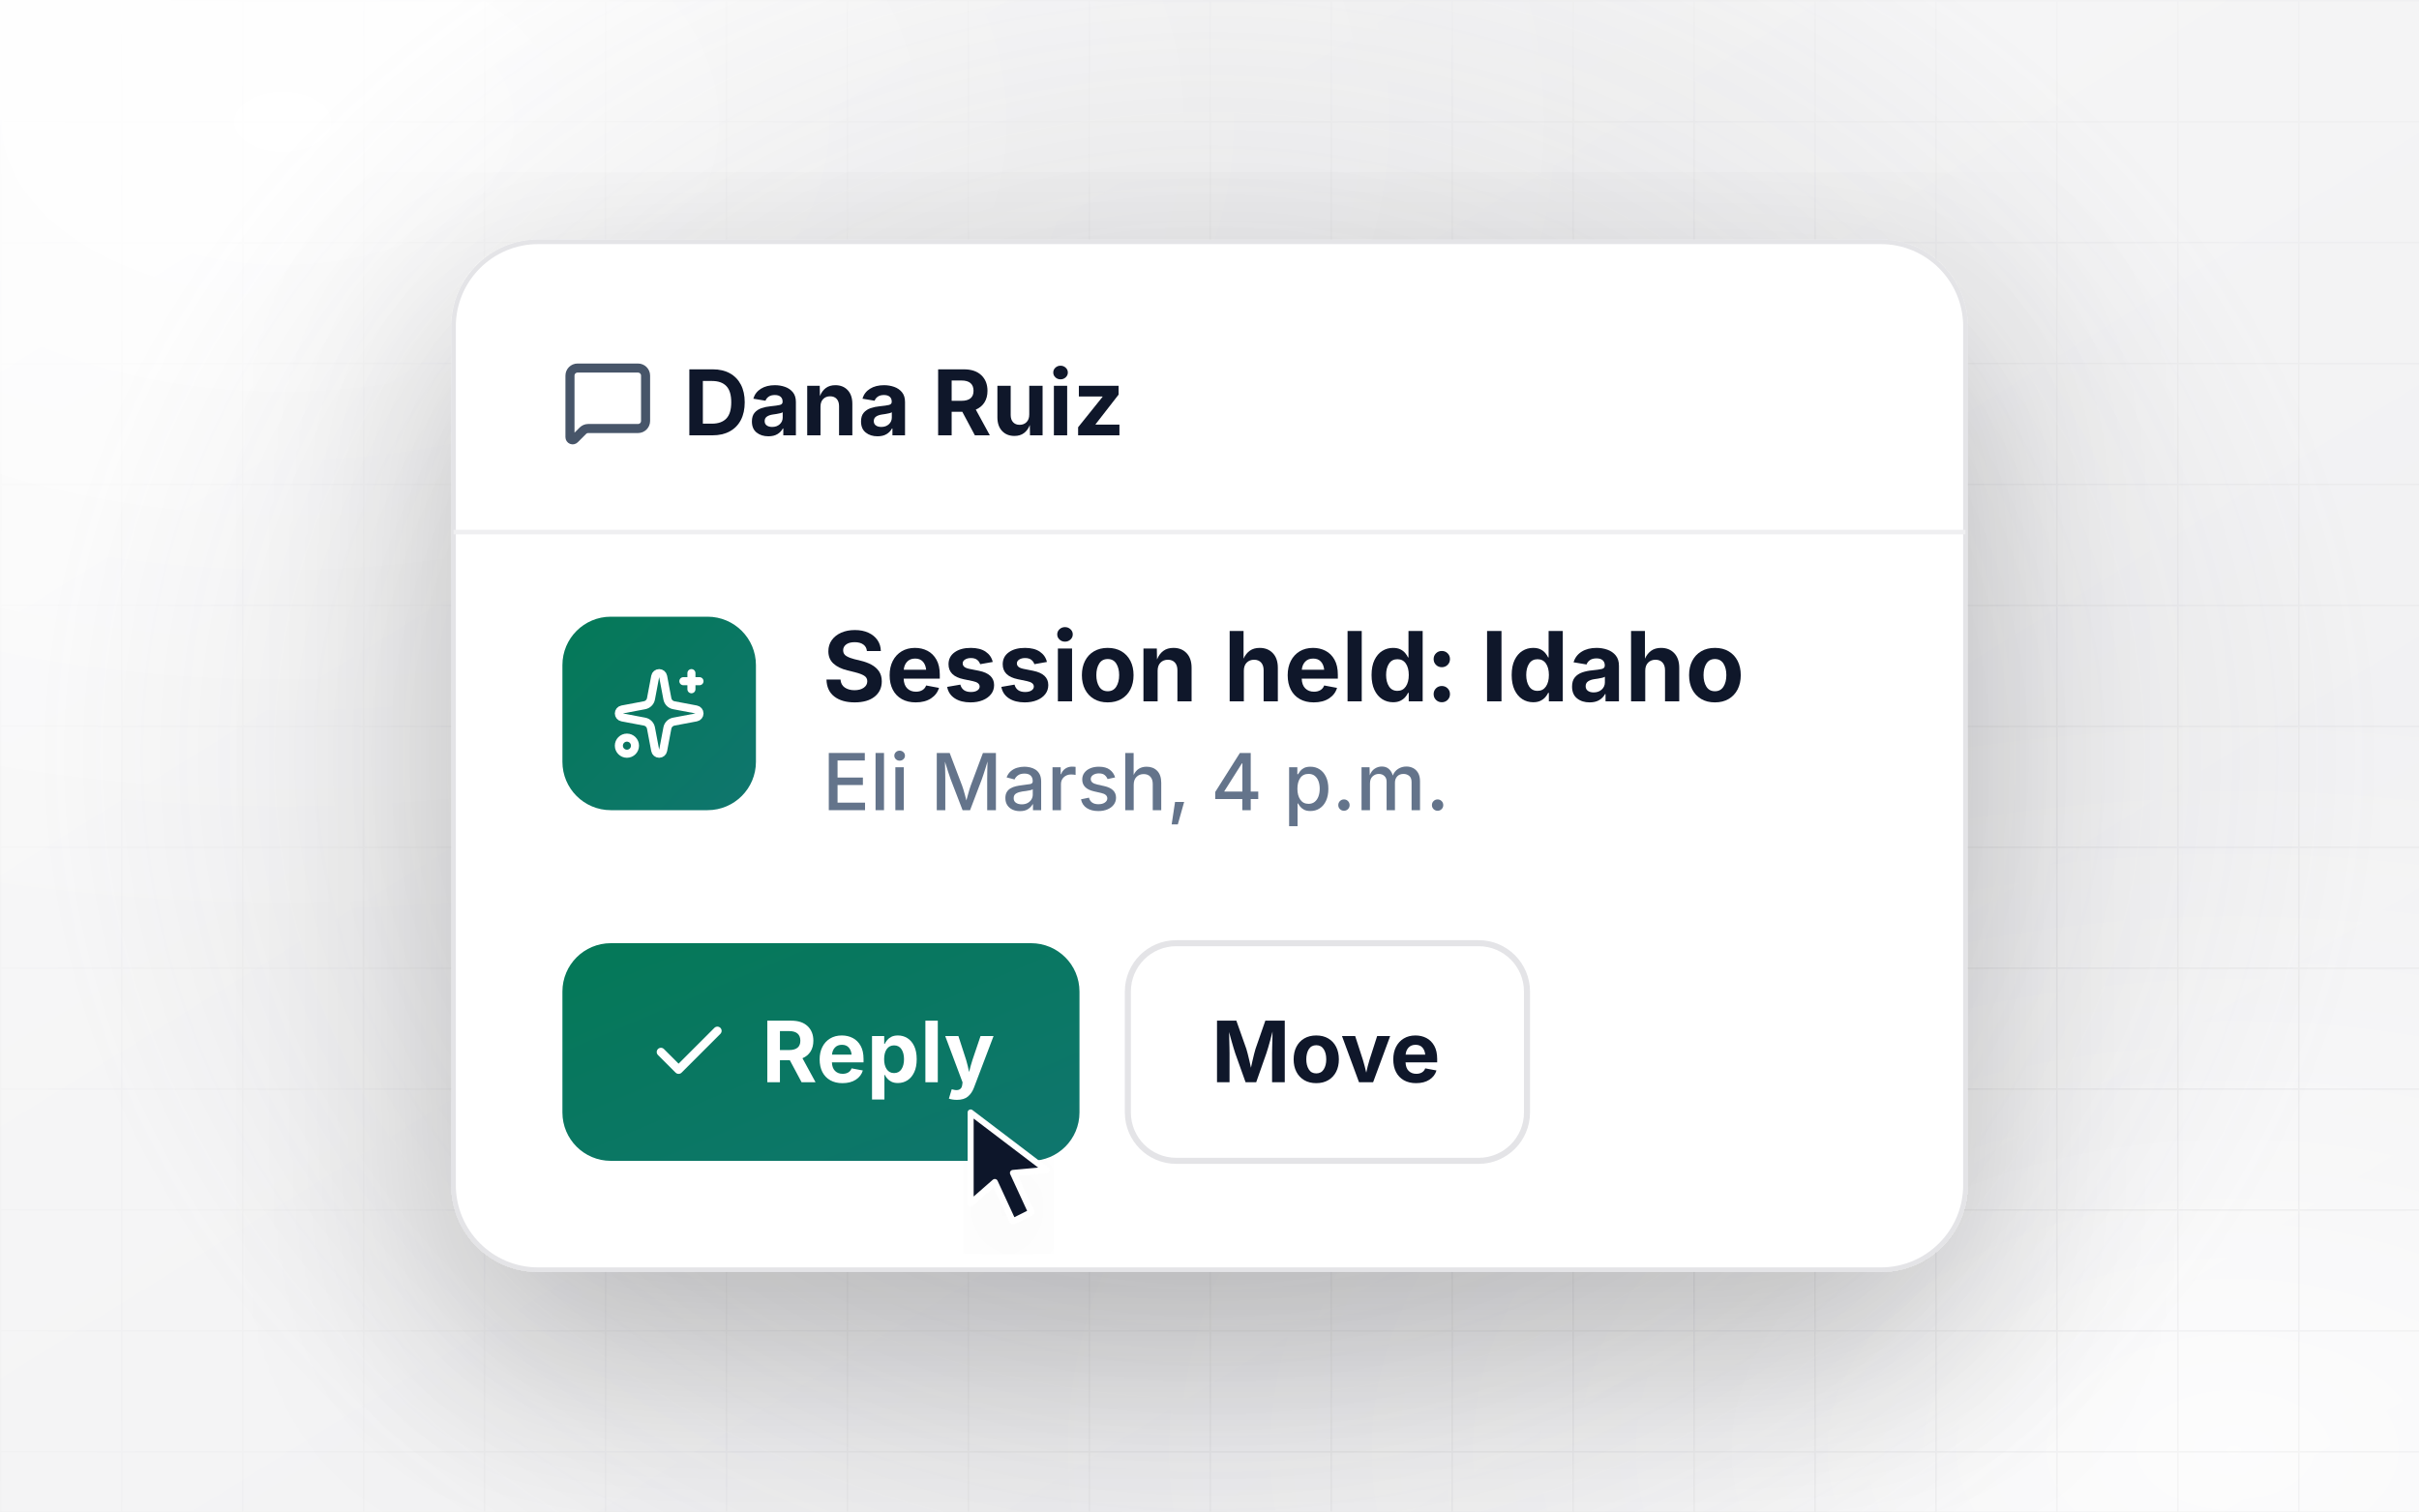
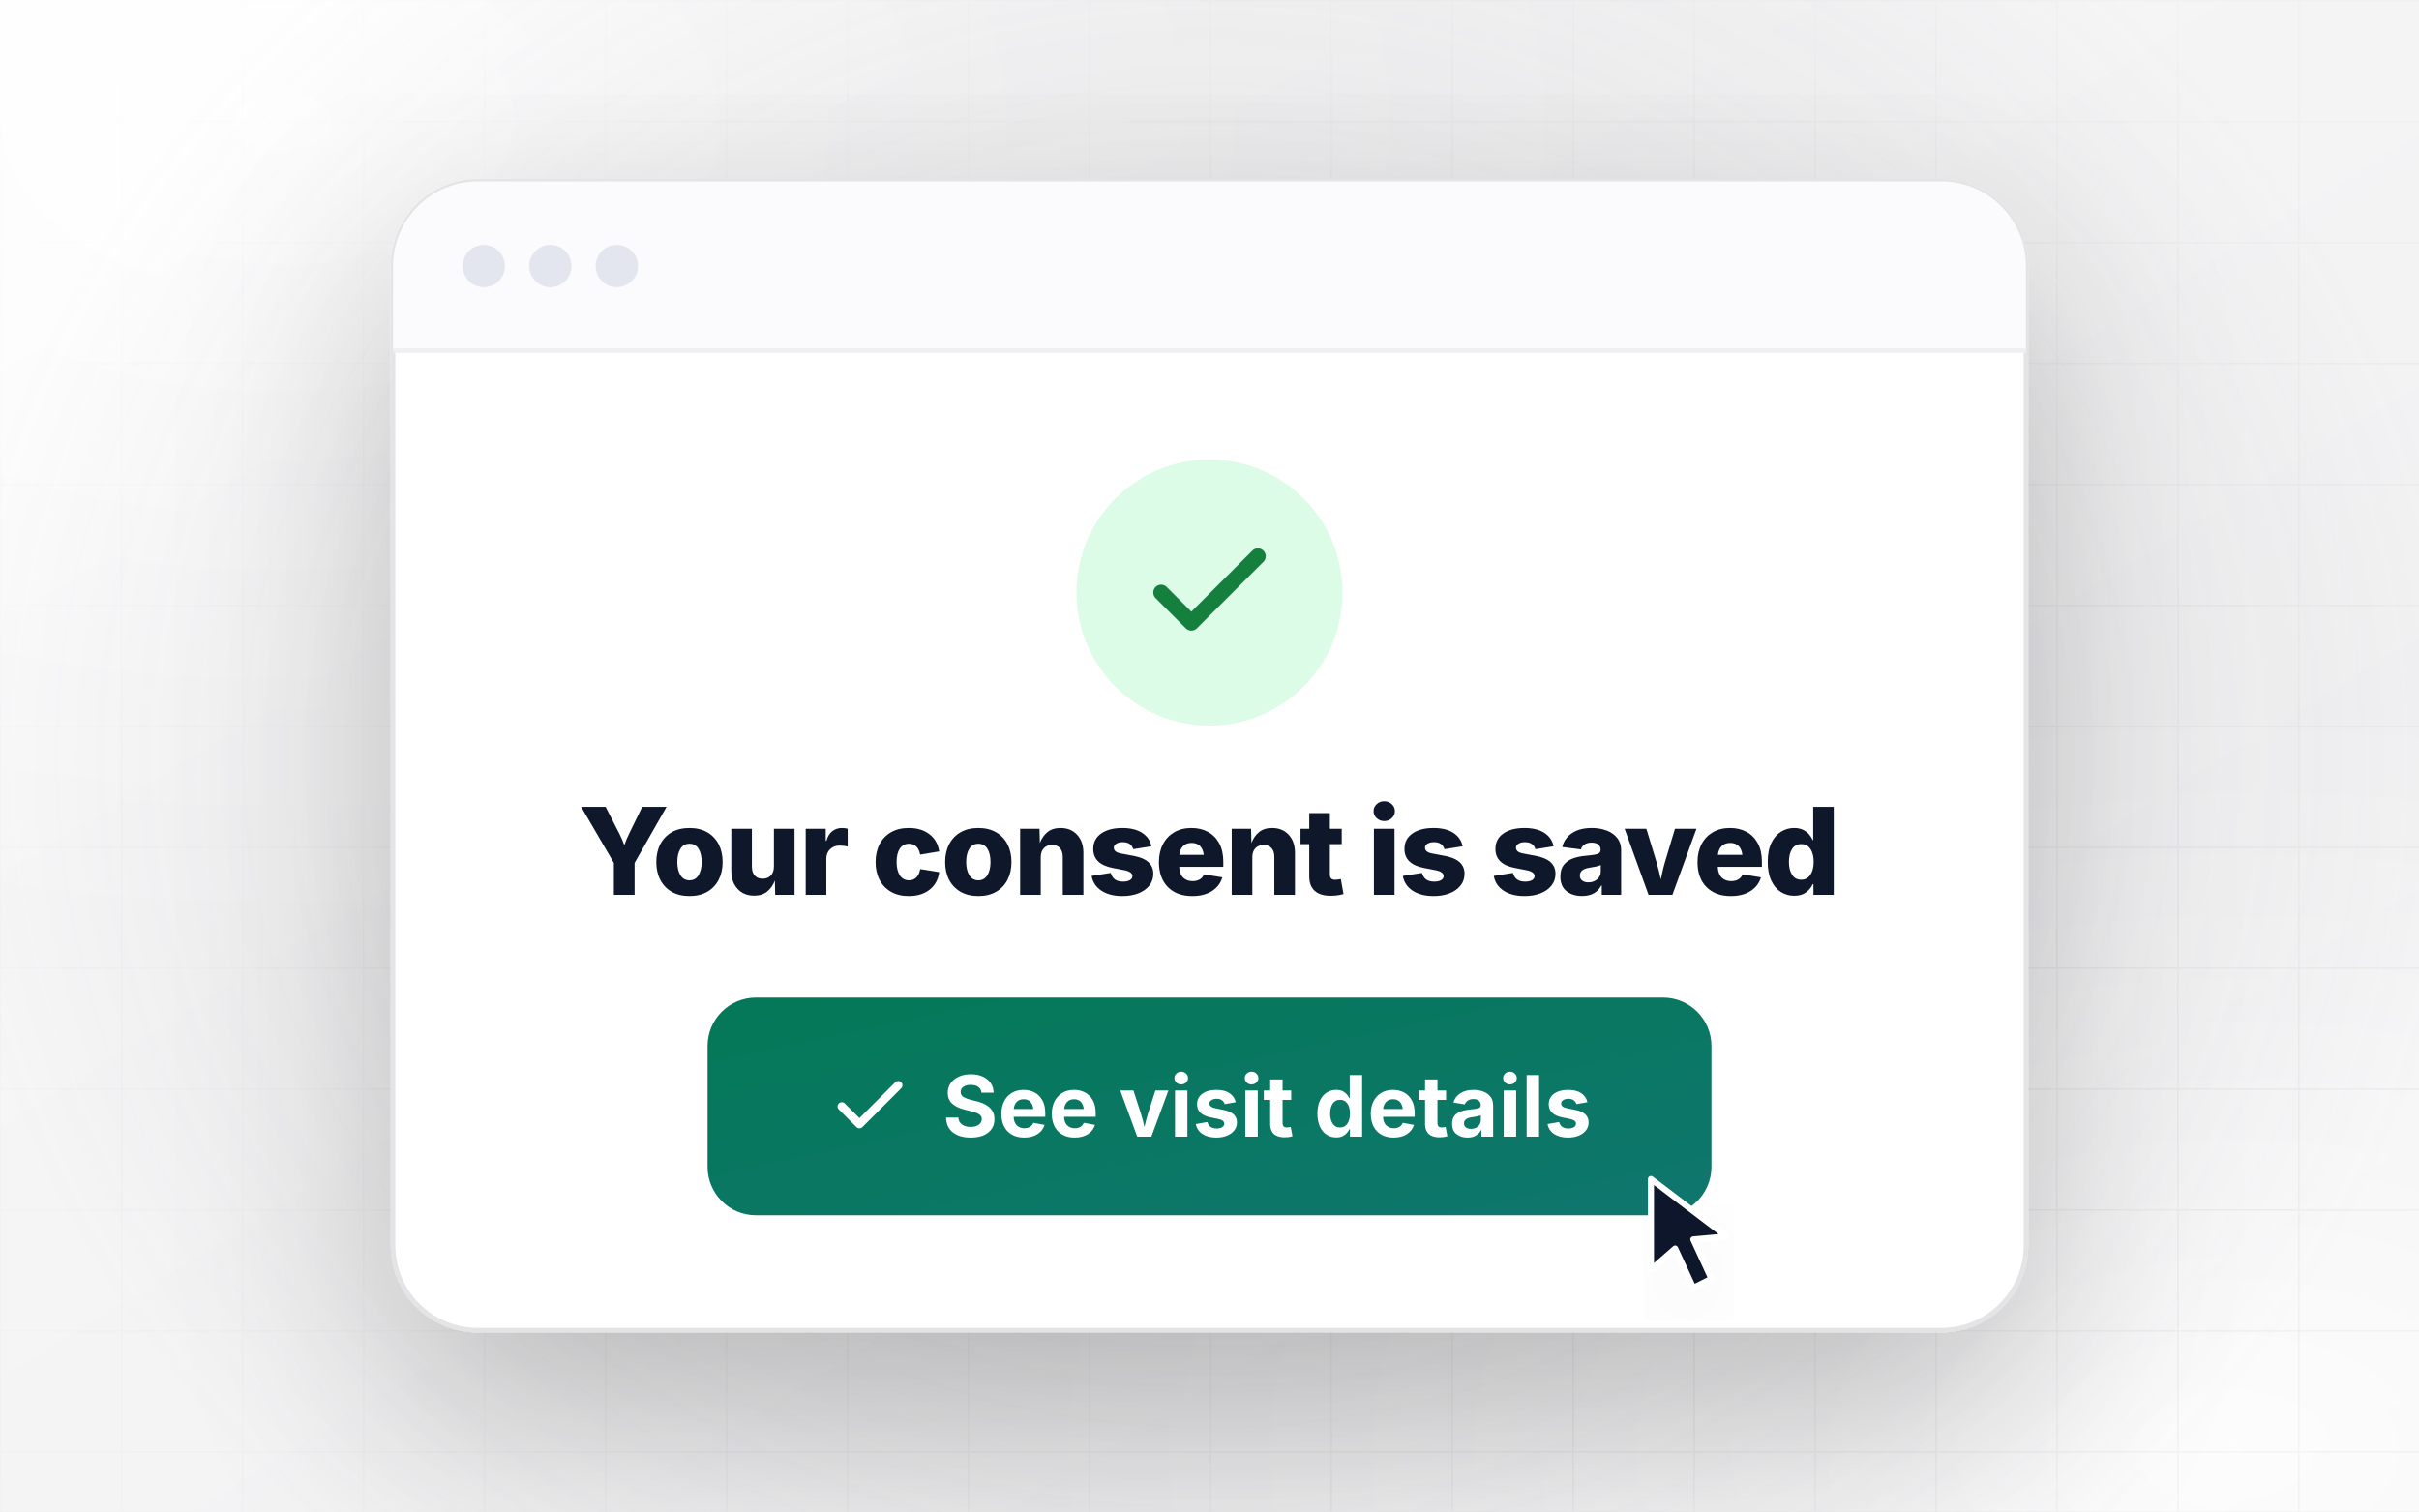
<svg xmlns="http://www.w3.org/2000/svg" xmlns:xlink="http://www.w3.org/1999/xlink" viewBox="0 0 800 500" width="800" height="500" role="img">
  <defs>
    <linearGradient id="bg" x1="0" y1="0" x2="1" y2="1">
      <stop offset="0" stop-color="#FAFAFA" />
      <stop offset="1" stop-color="#EEEEF0" />
    </linearGradient>
    <radialGradient id="glowA" cx="0.12" cy="0.08" r="0.55">
      <stop offset="0" stop-color="#FFFFFF" stop-opacity="0.95" />
      <stop offset="1" stop-color="#FFFFFF" stop-opacity="0" />
    </radialGradient>
    <radialGradient id="glowB" cx="0.92" cy="0.96" r="0.5">
      <stop offset="0" stop-color="#FFFFFF" stop-opacity="0.85" />
      <stop offset="1" stop-color="#FFFFFF" stop-opacity="0" />
    </radialGradient>
    <linearGradient id="gAcc" x1="0" y1="0" x2="1" y2="1">
      <stop offset="0" stop-color="#047857" />
      <stop offset="1" stop-color="#0F766E" />
    </linearGradient>
    <linearGradient id="gStroke" x1="0" y1="0" x2="1" y2="0">
      <stop offset="0" stop-color="#6EE7B7" />
      <stop offset="1" stop-color="#5EEAD4" />
    </linearGradient>
    <pattern id="grid" width="40" height="40" patternUnits="userSpaceOnUse">
      <path d="M40 0H0V40" fill="none" stroke="#52525B" stroke-opacity="0.07" stroke-width="1" />
    </pattern>
    <radialGradient id="fade" cx="0.5" cy="0.45" r="0.65">
      <stop offset="0" stop-color="#fff" stop-opacity="1" />
      <stop offset="1" stop-color="#fff" stop-opacity="0" />
    </radialGradient>
    <mask id="gridMask">
      <rect width="1200" height="800" fill="url(#fade)" />
    </mask>
    <filter id="e1" x="-10%" y="-10%" width="120%" height="140%">
      <feDropShadow dx="0" dy="1" stdDeviation="1.2" flood-color="#0F172A" flood-opacity="0.07" />
      <feDropShadow dx="0" dy="12" stdDeviation="18" flood-color="#18181B" flood-opacity="0.08" />
    </filter>
    <filter id="e2" x="-15%" y="-15%" width="130%" height="160%">
      <feDropShadow dx="0" dy="2" stdDeviation="3" flood-color="#0F172A" flood-opacity="0.10" />
      <feDropShadow dx="0" dy="28" stdDeviation="34" flood-color="#18181B" flood-opacity="0.20" />
    </filter>
    <radialGradient id="spot" cx="0.5" cy="0.5" r="0.5">
      <stop offset="0" stop-color="#71717A" stop-opacity="0.24" />
      <stop offset="1" stop-color="#71717A" stop-opacity="0" />
    </radialGradient>
-     <path id="g700_D" d="M659 0H135V1490H664Q888 1490 1049.5 1400.5Q1211 1311 1298.0 1144.5Q1385 978 1385 746Q1385 513 1298.0 346.0Q1211 179 1048.0 89.5Q885 0 659 0ZM440 263H644Q859 263 970.0 379.0Q1081 495 1081 746Q1081 996 970.5 1111.5Q860 1227 646 1227H440Z" />
-     <path id="g700_a" d="M440 -22Q280 -22 174.0 62.5Q68 147 68 313Q68 438 128.0 509.0Q188 580 284.0 613.0Q380 646 490 656Q634 670 697.5 685.5Q761 701 761 756V761Q761 832 715.5 871.0Q670 910 586 910Q499 910 446.0 872.5Q393 835 375 781L100 827Q143 972 271.5 1052.0Q400 1132 587 1132Q707 1132 815.5 1094.0Q924 1056 992.5 972.5Q1061 889 1061 753V0H777V155H767Q726 77 645.0 27.5Q564 -22 440 -22ZM525 189Q630 189 696.5 250.0Q763 311 763 400V521Q745 508 704.5 498.5Q664 489 619.0 481.5Q574 474 541 470Q458 458 407.0 423.0Q356 388 356 321Q356 256 403.5 222.5Q451 189 525 189Z" />
-     <path id="g700_n" d="M428 647V0H128V1118H411L415 887Q462 1004 548.0 1068.0Q634 1132 763 1132Q937 1132 1042.0 1020.0Q1147 908 1147 711V0H847V659Q847 763 793.5 822.0Q740 881 645 881Q549 881 488.5 819.5Q428 758 428 647Z" />
-     <path id="g700_R" d="M135 0V1490H716Q970 1490 1109.5 1357.5Q1249 1225 1249 1005Q1249 852 1181.0 743.5Q1113 635 985 581L1302 0H964L680 532H440V0ZM440 779H660Q934 779 934 1005Q934 1118 866.5 1178.0Q799 1238 659 1238H440Z" />
-     <path id="g700_u" d="M513 -14Q339 -14 233.5 98.0Q128 210 128 407V1118H428V459Q428 355 482.0 296.0Q536 237 630 237Q726 237 786.5 298.5Q847 360 847 471V1118H1148V0H864L860 232Q813 113 726.5 49.5Q640 -14 513 -14Z" />
-     <path id="g700_i" d="M128 0V1118H428V0ZM278 1264Q210 1264 162.0 1309.0Q114 1354 114 1418Q114 1482 162.0 1527.0Q210 1572 278 1572Q346 1572 394.5 1527.0Q443 1482 443 1418Q443 1354 394.5 1309.0Q346 1264 278 1264Z" />
-     <path id="g700_z" d="M120 0V182L671 868V876H137V1118H1034V919L514 250V242H1053V0Z" />
+     <path id="g800_Y" d="M601 0V540L47 1490H461L695 1033Q742 942 778 841Q813 942 858 1033L1081 1490H1493L952 540V0Z" />
+     <path id="g800_o" d="M634 -21Q459 -21 333.0 51.5Q207 124 139.5 253.5Q72 383 72 555Q72 727 139.5 857.0Q207 987 333.0 1059.5Q459 1132 634 1132Q809 1132 934.5 1059.5Q1060 987 1127.5 857.0Q1195 727 1195 555Q1195 383 1127.5 253.5Q1060 124 934.5 51.5Q809 -21 634 -21ZM634 246Q734 246 787.0 331.5Q840 417 840 557Q840 697 787.0 781.0Q734 865 634 865Q534 865 481.0 781.0Q428 697 428 557Q428 417 481.0 331.5Q534 246 634 246Z" />
+     <path id="g800_u" d="M503 -14Q327 -14 221.0 101.0Q115 216 115 406V1118H464V474Q464 380 512.5 326.5Q561 273 646 273Q732 273 784.5 327.5Q837 382 837 480V1118H1186V0H858L853 242Q808 125 723.0 55.5Q638 -14 503 -14Z" />
+     <path id="g800_r" d="M115 0V1118H454V914H466Q496 1024 565.5 1078.0Q635 1132 727 1132Q778 1132 826 1120V816Q801 825 760.5 829.5Q720 834 688 834Q591 834 527.5 772.0Q464 710 464 610V0Z" />
+     <path id="g800_c" d="M634 -21Q459 -21 333.0 51.5Q207 124 139.5 253.5Q72 383 72 555Q72 727 139.5 857.0Q207 987 333.0 1059.5Q459 1132 634 1132Q848 1132 985.5 1025.0Q1123 918 1149 735L827 681Q810 769 762.5 817.0Q715 865 638 865Q538 865 483.0 783.5Q428 702 428 557Q428 413 483.0 329.5Q538 246 638 246Q715 246 763.5 296.0Q812 346 828 436L1150 384Q1124 196 987.0 87.5Q850 -21 634 -21Z" />
+     <path id="g800_n" d="M464 638V0H115V1118H443L449 877Q493 993 578.0 1062.5Q663 1132 799 1132Q974 1132 1080.0 1017.0Q1186 902 1186 712V0H837V644Q837 738 789.0 791.5Q741 845 655 845Q570 845 517.0 790.5Q464 736 464 638Z" />
+     <path id="g800_s" d="M586 -21Q371 -21 232.5 69.5Q94 160 65 320L389 371Q410 298 460.0 261.0Q510 224 599 224Q672 224 714.0 249.5Q756 275 756 317Q756 390 619 417L424 455Q93 518 93 777Q93 944 226.5 1038.0Q360 1132 585 1132Q795 1132 922.0 1049.0Q1049 966 1078 822L770 773Q736 892 591 892Q528 892 484.5 866.5Q441 841 441 798Q441 764 468.0 738.5Q495 713 567 699L781 659Q1110 597 1110 357Q1110 242 1042.5 157.0Q975 72 857.0 25.5Q739 -21 586 -21Z" />
+     <path id="g800_e" d="M636 -21Q373 -21 222.5 132.5Q72 286 72 555Q72 727 139.5 857.0Q207 987 331.0 1059.5Q455 1132 623 1132Q780 1132 901.5 1066.5Q1023 1001 1092.5 873.5Q1162 746 1162 562V474H415Q420 353 481.5 292.5Q543 232 642 232Q712 232 763.0 261.5Q814 291 835 347L1146 296Q1104 151 971.5 65.0Q839 -21 636 -21ZM417 677H831Q821 772 769.0 825.5Q717 879 626 879Q534 879 480.5 824.5Q427 770 417 677Z" />
+     <path id="g800_t" d="M718 1118V859H517V342Q517 255 606 255Q624 255 656.5 259.5Q689 264 703 267L748 13Q689 -4 634.0 -10.0Q579 -16 530 -16Q352 -16 260.0 67.5Q168 151 168 311V859H20V1118H168V1384H517V1118Z" />
+     <path id="g800_i" d="M115 0V1118H464V0ZM289 1249Q215 1249 162.0 1298.0Q109 1347 109 1417Q109 1487 162.0 1536.0Q215 1585 289 1585Q364 1585 417.0 1536.0Q470 1487 470 1417Q470 1347 417.0 1298.0Q364 1249 289 1249Z" />
+     <path id="g800_a" d="M428 -20Q267 -20 163.5 62.0Q60 144 60 310Q60 434 117.0 507.0Q174 580 268.5 615.0Q363 650 476 660Q618 672 679.5 689.5Q741 707 741 759V763Q741 821 700.5 852.5Q660 884 589 884Q516 884 469.0 853.0Q422 822 408 769L92 810Q125 953 253.5 1042.5Q382 1132 592 1132Q731 1132 843.5 1089.0Q956 1046 1022.5 962.5Q1089 879 1089 759V0H761V157H752Q659 -20 428 -20ZM534 211Q622 211 683.0 263.0Q744 315 744 398V505Q714 489 657.0 478.0Q600 467 551 459Q390 435 390 326Q390 270 430.5 240.5Q471 211 534 211Z" />
+     <path id="g800_v" d="M427 0 22 1118H390L557 571Q580 496 598.5 419.0Q617 342 635 261Q651 342 669.0 418.5Q687 495 710 571L874 1118H1238L831 0Z" />
+     <path id="g800_d" d="M520 -16Q396 -16 294.0 48.5Q192 113 132.0 240.5Q72 368 72 558Q72 754 134.5 881.0Q197 1008 298.5 1070.0Q400 1132 517 1132Q606 1132 669.0 1101.5Q732 1071 772.5 1023.5Q813 976 834 926H842V1490H1190V0H846V181H834Q801 105 724.5 44.5Q648 -16 520 -16ZM639 256Q738 256 794.0 338.5Q850 421 850 558Q850 697 794.5 778.0Q739 859 639 859Q538 859 484.5 776.5Q431 694 431 558Q431 422 484.5 339.0Q538 256 639 256Z" />
    <path id="g700_S" d="M681 -22Q412 -22 251.5 101.5Q91 225 85 462H382Q390 349 472.5 292.5Q555 236 678 236Q800 236 874.5 288.5Q949 341 949 426Q949 503 881.5 544.0Q814 585 692 615L528 656Q339 702 232.0 800.5Q125 899 125 1061Q125 1196 197.5 1297.0Q270 1398 396.5 1454.0Q523 1510 685 1510Q850 1510 973.0 1453.5Q1096 1397 1165.0 1296.5Q1234 1196 1236 1065H941Q933 1155 864.5 1204.0Q796 1253 682 1253Q565 1253 501.5 1204.5Q438 1156 438 1081Q438 998 509.5 957.0Q581 916 676 893L811 860Q936 831 1037.0 776.5Q1138 722 1197.0 635.5Q1256 549 1256 424Q1256 221 1104.5 99.5Q953 -22 681 -22Z" />
    <path id="g700_e" d="M633 -22Q462 -22 338.0 48.0Q214 118 147.5 247.0Q81 376 81 553Q81 726 147.5 856.0Q214 986 334.5 1059.0Q455 1132 618 1132Q764 1132 883.0 1070.0Q1002 1008 1072.5 882.0Q1143 756 1143 565V481H378Q383 344 454.0 274.0Q525 204 638 204Q717 204 773.5 237.5Q830 271 854 336L1126 285Q1085 146 956.5 62.0Q828 -22 633 -22ZM380 669H854Q843 778 784.0 842.0Q725 906 621 906Q513 906 451.0 839.5Q389 773 380 669Z" />
+     <path id="g700_v" d="M443 0 31 1118H350L538 538Q561 463 580.5 387.0Q600 311 618 233Q635 311 653.5 386.5Q672 462 696 538L882 1118H1197L784 0Z" />
+     <path id="g700_i" d="M128 0V1118H428V0ZM278 1264Q210 1264 162.0 1309.0Q114 1354 114 1418Q114 1482 162.0 1527.0Q210 1572 278 1572Q346 1572 394.5 1527.0Q443 1482 443 1418Q443 1354 394.5 1309.0Q346 1264 278 1264Z" />
    <path id="g700_s" d="M572 -22Q370 -22 238.5 64.0Q107 150 78 306L357 354Q400 198 581 198Q667 198 716.5 230.5Q766 263 766 313Q766 398 622 428L429 468Q107 534 107 785Q107 946 236.0 1039.0Q365 1132 577 1132Q776 1132 894.0 1051.0Q1012 970 1043 834L777 787Q759 844 711.0 880.5Q663 917 581 917Q507 917 457.0 885.5Q407 854 407 804Q407 762 439.5 732.5Q472 703 551 687L752 647Q1072 582 1072 345Q1072 235 1008.0 152.5Q944 70 831.0 24.0Q718 -22 572 -22Z" />
-     <path id="g700_o" d="M628 -22Q460 -22 337.0 50.5Q214 123 147.5 252.5Q81 382 81 554Q81 727 147.5 857.0Q214 987 337.0 1059.5Q460 1132 628 1132Q796 1132 919.0 1059.5Q1042 987 1108.5 857.0Q1175 727 1175 554Q1175 382 1108.5 252.5Q1042 123 919.0 50.5Q796 -22 628 -22ZM628 214Q748 214 809.0 311.0Q870 408 870 555Q870 703 809.0 799.5Q748 896 628 896Q508 896 447.5 799.5Q387 703 387 555Q387 408 447.5 311.0Q508 214 628 214Z" />
-     <path id="g700_h" d="M428 647V0H128V1490H422V904Q471 1013 555.0 1072.5Q639 1132 763 1132Q937 1132 1042.5 1020.0Q1148 908 1148 711V0H847V659Q847 763 793.5 822.0Q740 881 645 881Q549 881 488.5 819.5Q428 758 428 647Z" />
+     <path id="g700_t" d="M683 1118V889H474V327Q474 223 576 223Q593 223 623.5 227.5Q654 232 671 236L714 11Q664 -4 614.5 -10.0Q565 -16 520 -16Q352 -16 263.0 65.5Q174 147 174 301V889H20V1118H174V1384H474V1118Z" />
+     <path id="g700_d" d="M537 -19Q408 -19 305.0 47.5Q202 114 141.5 242.5Q81 371 81 557Q81 748 143.0 876.0Q205 1004 308.0 1068.0Q411 1132 535 1132Q630 1132 693.0 1100.0Q756 1068 794.5 1021.0Q833 974 853 930H863V1490H1163V0H868V179H853Q832 134 793.0 88.5Q754 43 691.0 12.0Q628 -19 537 -19ZM629 222Q743 222 806.0 314.0Q869 406 869 558Q869 710 806.5 801.0Q744 892 629 892Q511 892 450.0 798.5Q389 705 389 558Q389 410 450.5 316.0Q512 222 629 222Z" />
+     <path id="g700_a" d="M440 -22Q280 -22 174.0 62.5Q68 147 68 313Q68 438 128.0 509.0Q188 580 284.0 613.0Q380 646 490 656Q634 670 697.5 685.5Q761 701 761 756V761Q761 832 715.5 871.0Q670 910 586 910Q499 910 446.0 872.5Q393 835 375 781L100 827Q143 972 271.5 1052.0Q400 1132 587 1132Q707 1132 815.5 1094.0Q924 1056 992.5 972.5Q1061 889 1061 753V0H777V155H767Q726 77 645.0 27.5Q564 -22 440 -22ZM525 189Q630 189 696.5 250.0Q763 311 763 400V521Q745 508 704.5 498.5Q664 489 619.0 481.5Q574 474 541 470Q458 458 407.0 423.0Q356 388 356 321Q356 256 403.5 222.5Q451 189 525 189Z" />
    <path id="g700_l" d="M428 1490V0H128V1490Z" />
-     <path id="g700_d" d="M537 -19Q408 -19 305.0 47.5Q202 114 141.5 242.5Q81 371 81 557Q81 748 143.0 876.0Q205 1004 308.0 1068.0Q411 1132 535 1132Q630 1132 693.0 1100.0Q756 1068 794.5 1021.0Q833 974 853 930H863V1490H1163V0H868V179H853Q832 134 793.0 88.5Q754 43 691.0 12.0Q628 -19 537 -19ZM629 222Q743 222 806.0 314.0Q869 406 869 558Q869 710 806.5 801.0Q744 892 629 892Q511 892 450.0 798.5Q389 705 389 558Q389 410 450.5 316.0Q512 222 629 222Z" />
-     <path id="g700_colon_tf" d="M277 -19Q204 -19 154.0 30.5Q104 80 104 153Q104 226 154.0 275.5Q204 325 277 325Q350 325 400.0 275.5Q450 226 450 153Q450 80 400.0 30.5Q350 -19 277 -19ZM277 723Q204 723 154.0 772.5Q104 822 104 895Q104 968 154.0 1017.5Q204 1067 277 1067Q350 1067 400.0 1017.5Q450 968 450 895Q450 822 400.0 772.5Q350 723 277 723Z" />
-     <path id="g700_I" d="M440 1490V0H135V1490Z" />
-     <path id="g500_E" d="M165 0V1490H1103V1294H393V850H1053V655H393V196H1109V0Z" />
-     <path id="g500_l" d="M368 1490V0H148V1490Z" />
-     <path id="g500_i" d="M148 0V1118H368V0ZM259 1289Q202 1289 161.5 1327.0Q121 1365 121 1419Q121 1474 161.5 1512.0Q202 1550 259 1550Q316 1550 357.0 1512.0Q398 1474 398 1419Q398 1365 357.0 1327.0Q316 1289 259 1289Z" />
-     <path id="g500_M" d="M165 0V1490H501L826 635Q841 595 860.0 531.5Q879 468 899.0 395.0Q919 322 936 254Q954 320 974.0 393.0Q994 466 1013.0 530.0Q1032 594 1047 635L1367 1490H1705V0H1478V802Q1478 884 1480.5 1013.5Q1483 1143 1486 1268Q1460 1177 1432.0 1088.0Q1404 999 1379.0 923.5Q1354 848 1337 802L1032 0H837L528 802Q502 869 461.5 997.0Q421 1125 378 1263Q380 1185 382.0 1100.0Q384 1015 385.5 937.0Q387 859 387 802V0Z" />
-     <path id="g500_a" d="M461 -25Q354 -25 268.5 14.5Q183 54 133.0 130.0Q83 206 83 316Q83 411 120.0 472.5Q157 534 219.0 569.5Q281 605 357.5 623.0Q434 641 513 650Q661 667 728.0 679.5Q795 692 795 751V757Q795 850 740.5 901.5Q686 953 581 953Q471 953 408.0 905.0Q345 857 322 800L115 854Q153 954 224.0 1015.0Q295 1076 386.5 1104.0Q478 1132 578 1132Q645 1132 721.0 1116.0Q797 1100 864.0 1058.5Q931 1017 973.0 940.0Q1015 863 1015 742V0H802V153H791Q758 87 677.5 31.0Q597 -25 461 -25ZM510 152Q599 152 663.0 187.5Q727 223 761.5 280.0Q796 337 796 403V546Q780 530 727.5 518.5Q675 507 617.0 499.0Q559 491 525 487Q432 474 365.5 436.5Q299 399 299 313Q299 233 358.5 192.5Q418 152 510 152Z" />
-     <path id="g500_r" d="M148 0V1118H361V938H373Q403 1029 480.5 1081.5Q558 1134 656 1134Q677 1134 704.5 1132.0Q732 1130 749 1128V918Q737 921 703.0 925.5Q669 930 634 930Q519 930 443.5 859.5Q368 789 368 679V0Z" />
-     <path id="g500_s" d="M549 -23Q367 -23 247.5 55.5Q128 134 98 283L305 326Q350 155 551 155Q658 155 720.5 199.5Q783 244 783 306Q783 412 626 447L438 490Q130 559 130 799Q130 899 185.5 974.0Q241 1049 338.5 1090.5Q436 1132 563 1132Q744 1132 847.0 1054.5Q950 977 986 853L789 810Q768 869 716.0 913.5Q664 958 565 958Q474 958 413.0 917.0Q352 876 352 813Q352 757 392.5 722.5Q433 688 525 667L705 627Q1010 558 1010 325Q1010 223 951.5 144.5Q893 66 789.0 21.5Q685 -23 549 -23Z" />
-     <path id="g500_h" d="M368 662V0H148V1490H366V917Q419 1028 504.0 1080.0Q589 1132 704 1132Q875 1132 980.0 1024.5Q1085 917 1085 710V0H864V683Q864 804 801.0 872.0Q738 940 628 940Q516 940 442.0 867.5Q368 795 368 662Z" />
-     <path id="g500_comma" d="M125 -371 213 214H450L285 -371Z" />
-     <path id="g500_four" d="M114 290V474L756 1490H1038V484H1234V290H1038V0H819V290ZM821 484V1219H809L352 496V484Z" />
-     <path id="g500_p" d="M148 -418V1118H362V936H380Q399 970 434.5 1016.5Q470 1063 534.0 1097.5Q598 1132 703 1132Q837 1132 942.5 1064.0Q1048 996 1109.0 867.0Q1170 738 1170 556Q1170 376 1110.0 246.0Q1050 116 944.5 47.0Q839 -22 703 -22Q601 -22 537.0 12.5Q473 47 436.5 93.0Q400 139 380 175H368V-418ZM654 165Q750 165 814.5 217.0Q879 269 912.0 358.0Q945 447 945 558Q945 668 912.5 755.5Q880 843 815.5 894.0Q751 945 654 945Q512 945 438.0 838.5Q364 732 364 558Q364 383 439.0 274.0Q514 165 654 165Z" />
-     <path id="g500_period" d="M311 -15Q249 -15 206.0 27.5Q163 70 163 132Q163 194 206.0 237.0Q249 280 311 280Q373 280 415.5 237.0Q458 194 458 132Q458 70 415.5 27.5Q373 -15 311 -15Z" />
-     <path id="g500_m" d="M148 0V1118H357L362 909Q405 1025 491.0 1081.0Q577 1137 677 1137Q786 1137 858.0 1075.0Q930 1013 963 902Q1005 1015 1101.5 1076.0Q1198 1137 1317 1137Q1416 1137 1496.0 1094.0Q1576 1051 1623.5 966.0Q1671 881 1671 754V0H1451V732Q1451 844 1388.5 894.0Q1326 944 1241 944Q1137 944 1077.5 880.0Q1018 816 1018 716V0H801V746Q801 836 743.5 890.0Q686 944 597 944Q505 944 436.5 880.5Q368 817 368 695V0Z" />
-     <path id="g700_p" d="M128 -418V1118H423V930H437Q457 974 495.5 1021.0Q534 1068 597.5 1100.0Q661 1132 756 1132Q880 1132 983.0 1068.0Q1086 1004 1147.5 876.0Q1209 748 1209 557Q1209 371 1149.0 242.5Q1089 114 986.0 47.5Q883 -19 754 -19Q663 -19 600.0 12.0Q537 43 497.5 88.5Q458 134 437 179H428V-418ZM662 222Q779 222 840.5 316.0Q902 410 902 558Q902 705 841.0 798.5Q780 892 662 892Q546 892 483.5 801.0Q421 710 421 558Q421 406 484.0 314.0Q547 222 662 222Z" />
-     <path id="g700_y" d="M120 -396 189 -170 226 -179Q317 -204 375.0 -175.5Q433 -147 443 -63L451 -3L31 1118H350L538 538Q561 465 577.0 392.5Q593 320 609 246Q627 321 646.5 393.5Q666 466 690 538L886 1118H1201L726 -132Q675 -267 579.5 -346.5Q484 -426 316 -426Q256 -426 204.0 -417.5Q152 -409 120 -396Z" />
-     <path id="g700_M" d="M135 0V1490H603L845 806Q860 759 879.0 683.0Q898 607 918.5 519.5Q939 432 956 351Q973 431 993.0 518.5Q1013 606 1032.0 682.0Q1051 758 1066 806L1304 1490H1774V0H1467V703Q1467 759 1469.5 846.0Q1472 933 1474.5 1033.0Q1477 1133 1478 1227Q1453 1127 1425.5 1026.0Q1398 925 1373.0 840.5Q1348 756 1330 703L1083 0H826L575 703Q558 754 533.5 836.0Q509 918 481.0 1016.5Q453 1115 427 1215Q429 1125 431.5 1027.5Q434 930 436.0 844.5Q438 759 438 703V0Z" />
-     <path id="g700_v" d="M443 0 31 1118H350L538 538Q561 463 580.5 387.0Q600 311 618 233Q635 311 653.5 386.5Q672 462 696 538L882 1118H1197L784 0Z" />
  </defs>
  <style>
.pulse{transform-box:fill-box;transform-origin:center;animation:pulse 2.4s cubic-bezier(.2,.7,.3,1) infinite}
@keyframes pulse{0%{transform:scale(1);opacity:.30}75%{transform:scale(2.1);opacity:0}100%{transform:scale(2.1);opacity:0}}
.caret{animation:blink 1.1s steps(1) infinite}
@keyframes blink{0%,55%{opacity:1}56%,100%{opacity:0}}
.press{transform-box:fill-box;transform-origin:0 0;animation:press 3.2s ease-in-out infinite}
@keyframes press{0%,58%,100%{transform:translate(0,0) scale(1)}66%{transform:translate(1.5px,2px) scale(.9)}74%{transform:translate(0,0) scale(1)}}
.ripple{transform-box:fill-box;transform-origin:center;opacity:0;animation:ripple 3.2s ease-out infinite}
@keyframes ripple{0%,62%{opacity:0;transform:scale(.4)}68%{opacity:.5}100%{opacity:0;transform:scale(2.4)}}
.sweep{animation:sweep 4.8s cubic-bezier(.45,0,.2,1) infinite}
@keyframes sweep{0%{transform:translateY(-470px);opacity:0}8%{opacity:1}72%{transform:translateY(0);opacity:1}100%{transform:translateY(0);opacity:1}}
.ring{transform-box:fill-box;transform-origin:50% 12%;animation:ring 4s ease-in-out infinite}
@keyframes ring{0%,70%,100%{transform:rotate(0)}74%{transform:rotate(14deg)}78%{transform:rotate(-12deg)}82%{transform:rotate(8deg)}86%{transform:rotate(-4deg)}90%{transform:rotate(0)}}
.glow{animation:glow 2.6s ease-in-out infinite}
@keyframes glow{0%,100%{opacity:1}50%{opacity:.45}}
.float{animation:float 6s ease-in-out infinite}
@keyframes float{0%,100%{transform:translateY(0)}50%{transform:translateY(-6px)}}
@media (prefers-reduced-motion: reduce){*{animation:none!important}}
</style>
  <rect width="800" height="500" fill="url(#bg)" />
  <rect width="800" height="500" fill="url(#glowA)" />
  <rect width="800" height="500" fill="url(#glowB)" />
  <rect width="800" height="500" fill="url(#grid)" mask="url(#gridMask)" />
-   <ellipse cx="400.0" cy="250.0" rx="390.0" ry="323.0" fill="url(#spot)" />
-   <rect x="150" y="80" width="500" height="340" rx="28" fill="#fff" stroke="#E4E4E7" stroke-width="1.5" filter="url(#e2)" />
-   <g transform="translate(186 118) scale(1.25)" fill="none" stroke="#475569" stroke-width="2.4" stroke-linecap="round" stroke-linejoin="round">
-     <path d="M22 17a2 2 0 0 1-2 2H6.828a2 2 0 0 0-1.414.586l-2.202 2.202A.71.71 0 0 1 2 21.286V5a2 2 0 0 1 2-2h16a2 2 0 0 1 2 2z" />
-   </g>
-   <g>
-     <use href="#g700_D" xlink:href="#g700_D" transform="translate(226.00 144.00) scale(0.01465 -0.01465)" fill="#0F172A" />
-     <use href="#g700_a" xlink:href="#g700_a" transform="translate(247.67 144.00) scale(0.01465 -0.01465)" fill="#0F172A" />
-     <use href="#g700_n" xlink:href="#g700_n" transform="translate(265.08 144.00) scale(0.01465 -0.01465)" fill="#0F172A" />
-     <use href="#g700_a" xlink:href="#g700_a" transform="translate(283.76 144.00) scale(0.01465 -0.01465)" fill="#0F172A" />
-     <use href="#g700_R" xlink:href="#g700_R" transform="translate(308.28 144.00) scale(0.01465 -0.01465)" fill="#0F172A" />
-     <use href="#g700_u" xlink:href="#g700_u" transform="translate(327.98 144.00) scale(0.01465 -0.01465)" fill="#0F172A" />
-     <use href="#g700_i" xlink:href="#g700_i" transform="translate(346.66 144.00) scale(0.01465 -0.01465)" fill="#0F172A" />
-     <use href="#g700_z" xlink:href="#g700_z" transform="translate(354.79 144.00) scale(0.01465 -0.01465)" fill="#0F172A" />
-   </g>
-   <line x1="150" y1="176" x2="650" y2="176" stroke="#EFEFF1" stroke-width="1.5" />
-   <rect x="186" y="204" width="64" height="64" rx="16" fill="url(#gAcc)" />
-   <g transform="translate(202 220) scale(1.3333)" fill="none" stroke="#fff" stroke-width="2" stroke-linecap="round" stroke-linejoin="round">
-     <path d="M11.017 2.814a1 1 0 0 1 1.966 0l1.051 5.558a2 2 0 0 0 1.594 1.594l5.558 1.051a1 1 0 0 1 0 1.966l-5.558 1.051a2 2 0 0 0-1.594 1.594l-1.051 5.558a1 1 0 0 1-1.966 0l-1.051-5.558a2 2 0 0 0-1.594-1.594l-5.558-1.051a1 1 0 0 1 0-1.966l5.558-1.051a2 2 0 0 0 1.594-1.594z" />
-     <path d="M20 2v4" />
-     <path d="M22 4h-4" />
-     <circle cx="4" cy="20" r="2" />
-   </g>
-   <g>
-     <use href="#g700_S" xlink:href="#g700_S" transform="translate(272.00 232.00) scale(0.01562 -0.01562)" fill="#0F172A" />
-     <use href="#g700_e" xlink:href="#g700_e" transform="translate(292.95 232.00) scale(0.01562 -0.01562)" fill="#0F172A" />
-     <use href="#g700_s" xlink:href="#g700_s" transform="translate(312.02 232.00) scale(0.01562 -0.01562)" fill="#0F172A" />
-     <use href="#g700_s" xlink:href="#g700_s" transform="translate(329.94 232.00) scale(0.01562 -0.01562)" fill="#0F172A" />
-     <use href="#g700_i" xlink:href="#g700_i" transform="translate(347.86 232.00) scale(0.01562 -0.01562)" fill="#0F172A" />
-     <use href="#g700_o" xlink:href="#g700_o" transform="translate(356.53 232.00) scale(0.01562 -0.01562)" fill="#0F172A" />
-     <use href="#g700_n" xlink:href="#g700_n" transform="translate(376.16 232.00) scale(0.01562 -0.01562)" fill="#0F172A" />
-     <use href="#g700_h" xlink:href="#g700_h" transform="translate(404.67 232.00) scale(0.01562 -0.01562)" fill="#0F172A" />
-     <use href="#g700_e" xlink:href="#g700_e" transform="translate(424.59 232.00) scale(0.01562 -0.01562)" fill="#0F172A" />
-     <use href="#g700_l" xlink:href="#g700_l" transform="translate(443.66 232.00) scale(0.01562 -0.01562)" fill="#0F172A" />
-     <use href="#g700_d" xlink:href="#g700_d" transform="translate(452.33 232.00) scale(0.01562 -0.01562)" fill="#0F172A" />
-     <use href="#g700_colon_tf" xlink:href="#g700_colon_tf" transform="translate(472.50 232.00) scale(0.01562 -0.01562)" fill="#0F172A" />
-     <use href="#g700_I" xlink:href="#g700_I" transform="translate(489.69 232.00) scale(0.01562 -0.01562)" fill="#0F172A" />
-     <use href="#g700_d" xlink:href="#g700_d" transform="translate(498.67 232.00) scale(0.01562 -0.01562)" fill="#0F172A" />
-     <use href="#g700_a" xlink:href="#g700_a" transform="translate(518.84 232.00) scale(0.01562 -0.01562)" fill="#0F172A" />
-     <use href="#g700_h" xlink:href="#g700_h" transform="translate(537.42 232.00) scale(0.01562 -0.01562)" fill="#0F172A" />
-     <use href="#g700_o" xlink:href="#g700_o" transform="translate(557.34 232.00) scale(0.01562 -0.01562)" fill="#0F172A" />
-   </g>
-   <g>
-     <use href="#g500_E" xlink:href="#g500_E" transform="translate(272.00 268.00) scale(0.0127 -0.0127)" fill="#64748B" />
-     <use href="#g500_l" xlink:href="#g500_l" transform="translate(287.68 268.00) scale(0.0127 -0.0127)" fill="#64748B" />
-     <use href="#g500_i" xlink:href="#g500_i" transform="translate(294.23 268.00) scale(0.0127 -0.0127)" fill="#64748B" />
-     <use href="#g500_M" xlink:href="#g500_M" transform="translate(307.71 268.00) scale(0.0127 -0.0127)" fill="#64748B" />
-     <use href="#g500_a" xlink:href="#g500_a" transform="translate(331.44 268.00) scale(0.0127 -0.0127)" fill="#64748B" />
-     <use href="#g500_r" xlink:href="#g500_r" transform="translate(346.20 268.00) scale(0.0127 -0.0127)" fill="#64748B" />
-     <use href="#g500_s" xlink:href="#g500_s" transform="translate(356.26 268.00) scale(0.0127 -0.0127)" fill="#64748B" />
-     <use href="#g500_h" xlink:href="#g500_h" transform="translate(370.26 268.00) scale(0.0127 -0.0127)" fill="#64748B" />
-     <use href="#g500_comma" xlink:href="#g500_comma" transform="translate(385.90 268.00) scale(0.0127 -0.0127)" fill="#64748B" />
-     <use href="#g500_four" xlink:href="#g500_four" transform="translate(400.45 268.00) scale(0.0127 -0.0127)" fill="#64748B" />
-     <use href="#g500_p" xlink:href="#g500_p" transform="translate(424.45 268.00) scale(0.0127 -0.0127)" fill="#64748B" />
-     <use href="#g500_period" xlink:href="#g500_period" transform="translate(440.52 268.00) scale(0.0127 -0.0127)" fill="#64748B" />
-     <use href="#g500_m" xlink:href="#g500_m" transform="translate(448.40 268.00) scale(0.0127 -0.0127)" fill="#64748B" />
-     <use href="#g500_period" xlink:href="#g500_period" transform="translate(471.49 268.00) scale(0.0127 -0.0127)" fill="#64748B" />
-   </g>
-   <rect x="186" y="312" width="171" height="72" rx="16" fill="url(#gAcc)" />
-   <g transform="translate(213.918 334.0) scale(1.1667)" fill="none" stroke="#fff" stroke-width="2.4" stroke-linecap="round" stroke-linejoin="round">
+   <ellipse cx="400.0" cy="250.0" rx="421.2" ry="361.0" fill="url(#spot)" />
+   <rect x="130" y="60" width="540" height="380" rx="28" fill="#fff" stroke="#E4E4E7" stroke-width="1.5" filter="url(#e2)" />
+   <path d="M130 116 V88 a28 28 0 0 1 28 -28 H642 a28 28 0 0 1 28 28 V116 Z" fill="#FBFBFD" />
+   <line x1="130" y1="116" x2="670" y2="116" stroke="#EFEFF1" stroke-width="1.5" />
+   <circle cx="160" cy="88" r="7" fill="#E3E6EE" />
+   <circle cx="182" cy="88" r="7" fill="#E3E6EE" />
+   <circle cx="204" cy="88" r="7" fill="#E3E6EE" />
+   <circle cx="400.0" cy="196" r="44" fill="#DCFCE7" />
+   <g transform="translate(376.0 172) scale(2)" fill="none" stroke="#15803D" stroke-width="2.6" stroke-linecap="round" stroke-linejoin="round">
    <path d="M20 6 9 17l-5-5" />
  </g>
  <g>
-     <use href="#g700_R" xlink:href="#g700_R" transform="translate(251.92 358.00) scale(0.01367 -0.01367)" fill="#fff" />
-     <use href="#g700_e" xlink:href="#g700_e" transform="translate(269.96 358.00) scale(0.01367 -0.01367)" fill="#fff" />
-     <use href="#g700_p" xlink:href="#g700_p" transform="translate(286.64 358.00) scale(0.01367 -0.01367)" fill="#fff" />
-     <use href="#g700_l" xlink:href="#g700_l" transform="translate(304.29 358.00) scale(0.01367 -0.01367)" fill="#fff" />
-     <use href="#g700_y" xlink:href="#g700_y" transform="translate(312.17 358.00) scale(0.01367 -0.01367)" fill="#fff" />
+     <use href="#g800_Y" xlink:href="#g800_Y" transform="translate(191.28 296.00) scale(0.01953 -0.01953)" fill="#0F172A" />
+     <use href="#g800_o" xlink:href="#g800_o" transform="translate(215.64 296.00) scale(0.01953 -0.01953)" fill="#0F172A" />
+     <use href="#g800_u" xlink:href="#g800_u" transform="translate(239.60 296.00) scale(0.01953 -0.01953)" fill="#0F172A" />
+     <use href="#g800_r" xlink:href="#g800_r" transform="translate(264.21 296.00) scale(0.01953 -0.01953)" fill="#0F172A" />
+     <use href="#g800_c" xlink:href="#g800_c" transform="translate(288.16 296.00) scale(0.01953 -0.01953)" fill="#0F172A" />
+     <use href="#g800_o" xlink:href="#g800_o" transform="translate(311.17 296.00) scale(0.01953 -0.01953)" fill="#0F172A" />
+     <use href="#g800_n" xlink:href="#g800_n" transform="translate(335.13 296.00) scale(0.01953 -0.01953)" fill="#0F172A" />
+     <use href="#g800_s" xlink:href="#g800_s" transform="translate(359.74 296.00) scale(0.01953 -0.01953)" fill="#0F172A" />
+     <use href="#g800_e" xlink:href="#g800_e" transform="translate(381.87 296.00) scale(0.01953 -0.01953)" fill="#0F172A" />
+     <use href="#g800_n" xlink:href="#g800_n" transform="translate(405.10 296.00) scale(0.01953 -0.01953)" fill="#0F172A" />
+     <use href="#g800_t" xlink:href="#g800_t" transform="translate(429.71 296.00) scale(0.01953 -0.01953)" fill="#0F172A" />
+     <use href="#g800_i" xlink:href="#g800_i" transform="translate(452.13 296.00) scale(0.01953 -0.01953)" fill="#0F172A" />
+     <use href="#g800_s" xlink:href="#g800_s" transform="translate(462.66 296.00) scale(0.01953 -0.01953)" fill="#0F172A" />
+     <use href="#g800_s" xlink:href="#g800_s" transform="translate(492.74 296.00) scale(0.01953 -0.01953)" fill="#0F172A" />
+     <use href="#g800_a" xlink:href="#g800_a" transform="translate(514.87 296.00) scale(0.01953 -0.01953)" fill="#0F172A" />
+     <use href="#g800_v" xlink:href="#g800_v" transform="translate(536.86 296.00) scale(0.01953 -0.01953)" fill="#0F172A" />
+     <use href="#g800_e" xlink:href="#g800_e" transform="translate(559.99 296.00) scale(0.01953 -0.01953)" fill="#0F172A" />
+     <use href="#g800_d" xlink:href="#g800_d" transform="translate(583.21 296.00) scale(0.01953 -0.01953)" fill="#0F172A" />
  </g>
-   <rect x="373" y="312" width="132" height="72" rx="16" fill="#fff" stroke="#E4E4E7" stroke-width="2" />
+   <rect x="234.0" y="330" width="332" height="72" rx="16" fill="url(#gAcc)" />
+   <g transform="translate(273.7236 352.0) scale(1.1667)" fill="none" stroke="#fff" stroke-width="2.4" stroke-linecap="round" stroke-linejoin="round">
+     <path d="M20 6 9 17l-5-5" />
+   </g>
  <g>
-     <use href="#g700_M" xlink:href="#g700_M" transform="translate(400.64 358.00) scale(0.01367 -0.01367)" fill="#0F172A" />
-     <use href="#g700_o" xlink:href="#g700_o" transform="translate(426.72 358.00) scale(0.01367 -0.01367)" fill="#0F172A" />
-     <use href="#g700_v" xlink:href="#g700_v" transform="translate(443.39 358.00) scale(0.01367 -0.01367)" fill="#0F172A" />
-     <use href="#g700_e" xlink:href="#g700_e" transform="translate(459.67 358.00) scale(0.01367 -0.01367)" fill="#0F172A" />
+     <use href="#g700_S" xlink:href="#g700_S" transform="translate(311.72 376.00) scale(0.01367 -0.01367)" fill="#fff" />
+     <use href="#g700_e" xlink:href="#g700_e" transform="translate(330.06 376.00) scale(0.01367 -0.01367)" fill="#fff" />
+     <use href="#g700_e" xlink:href="#g700_e" transform="translate(346.74 376.00) scale(0.01367 -0.01367)" fill="#fff" />
+     <use href="#g700_v" xlink:href="#g700_v" transform="translate(370.05 376.00) scale(0.01367 -0.01367)" fill="#fff" />
+     <use href="#g700_i" xlink:href="#g700_i" transform="translate(386.84 376.00) scale(0.01367 -0.01367)" fill="#fff" />
+     <use href="#g700_s" xlink:href="#g700_s" transform="translate(394.42 376.00) scale(0.01367 -0.01367)" fill="#fff" />
+     <use href="#g700_i" xlink:href="#g700_i" transform="translate(410.11 376.00) scale(0.01367 -0.01367)" fill="#fff" />
+     <use href="#g700_t" xlink:href="#g700_t" transform="translate(417.69 376.00) scale(0.01367 -0.01367)" fill="#fff" />
+     <use href="#g700_d" xlink:href="#g700_d" transform="translate(434.58 376.00) scale(0.01367 -0.01367)" fill="#fff" />
+     <use href="#g700_e" xlink:href="#g700_e" transform="translate(452.23 376.00) scale(0.01367 -0.01367)" fill="#fff" />
+     <use href="#g700_t" xlink:href="#g700_t" transform="translate(468.91 376.00) scale(0.01367 -0.01367)" fill="#fff" />
+     <use href="#g700_a" xlink:href="#g700_a" transform="translate(479.30 376.00) scale(0.01367 -0.01367)" fill="#fff" />
+     <use href="#g700_i" xlink:href="#g700_i" transform="translate(495.56 376.00) scale(0.01367 -0.01367)" fill="#fff" />
+     <use href="#g700_l" xlink:href="#g700_l" transform="translate(503.14 376.00) scale(0.01367 -0.01367)" fill="#fff" />
+     <use href="#g700_s" xlink:href="#g700_s" transform="translate(510.73 376.00) scale(0.01367 -0.01367)" fill="#fff" />
  </g>
-   <circle class="ripple" cx="321" cy="368" r="14" fill="#047857" />
+   <circle class="ripple" cx="546.0" cy="390" r="14" fill="#047857" />
  <g class="press">
    <g filter="url(#e1)">
-       <path d="M321 368 l0 30 l8 -7 l6 13 l6 -3 l-6 -13 l11 -1 z" fill="#0F172A" stroke="#fff" stroke-width="2" stroke-linejoin="round" />
+       <path d="M546.0 390 l0 30 l8 -7 l6 13 l6 -3 l-6 -13 l11 -1 z" fill="#0F172A" stroke="#fff" stroke-width="2" stroke-linejoin="round" />
    </g>
  </g>
</svg>
